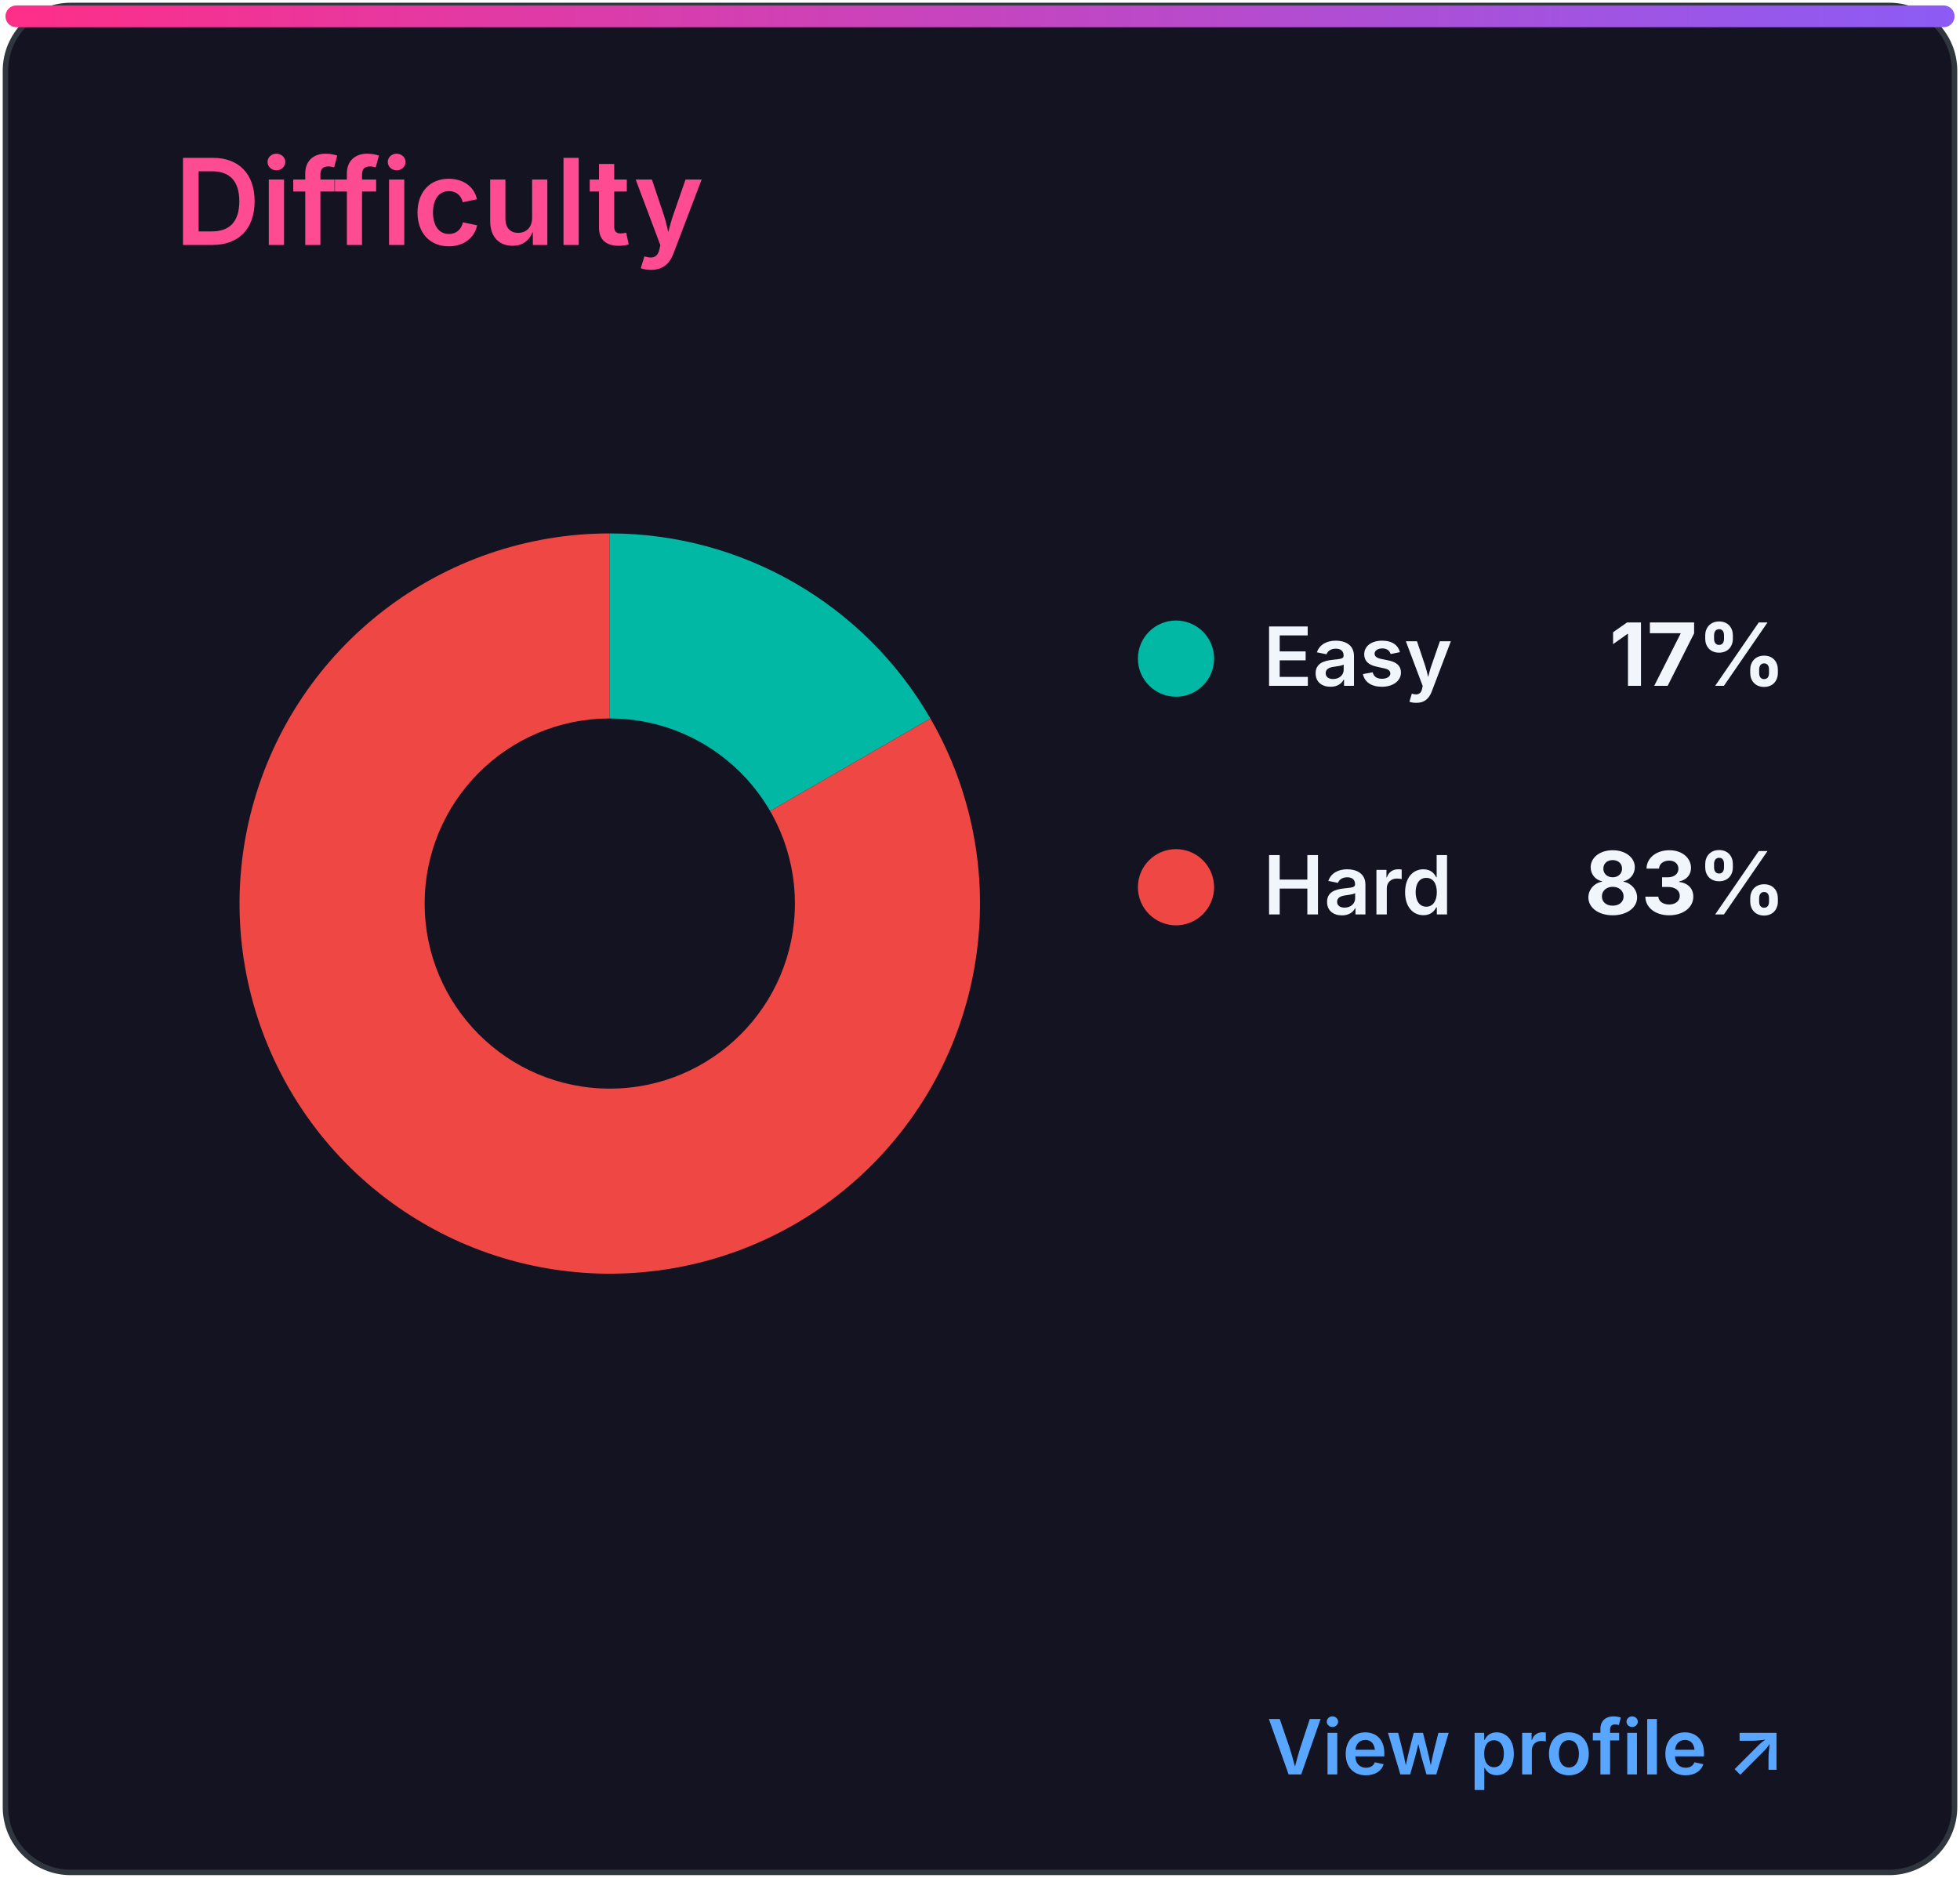
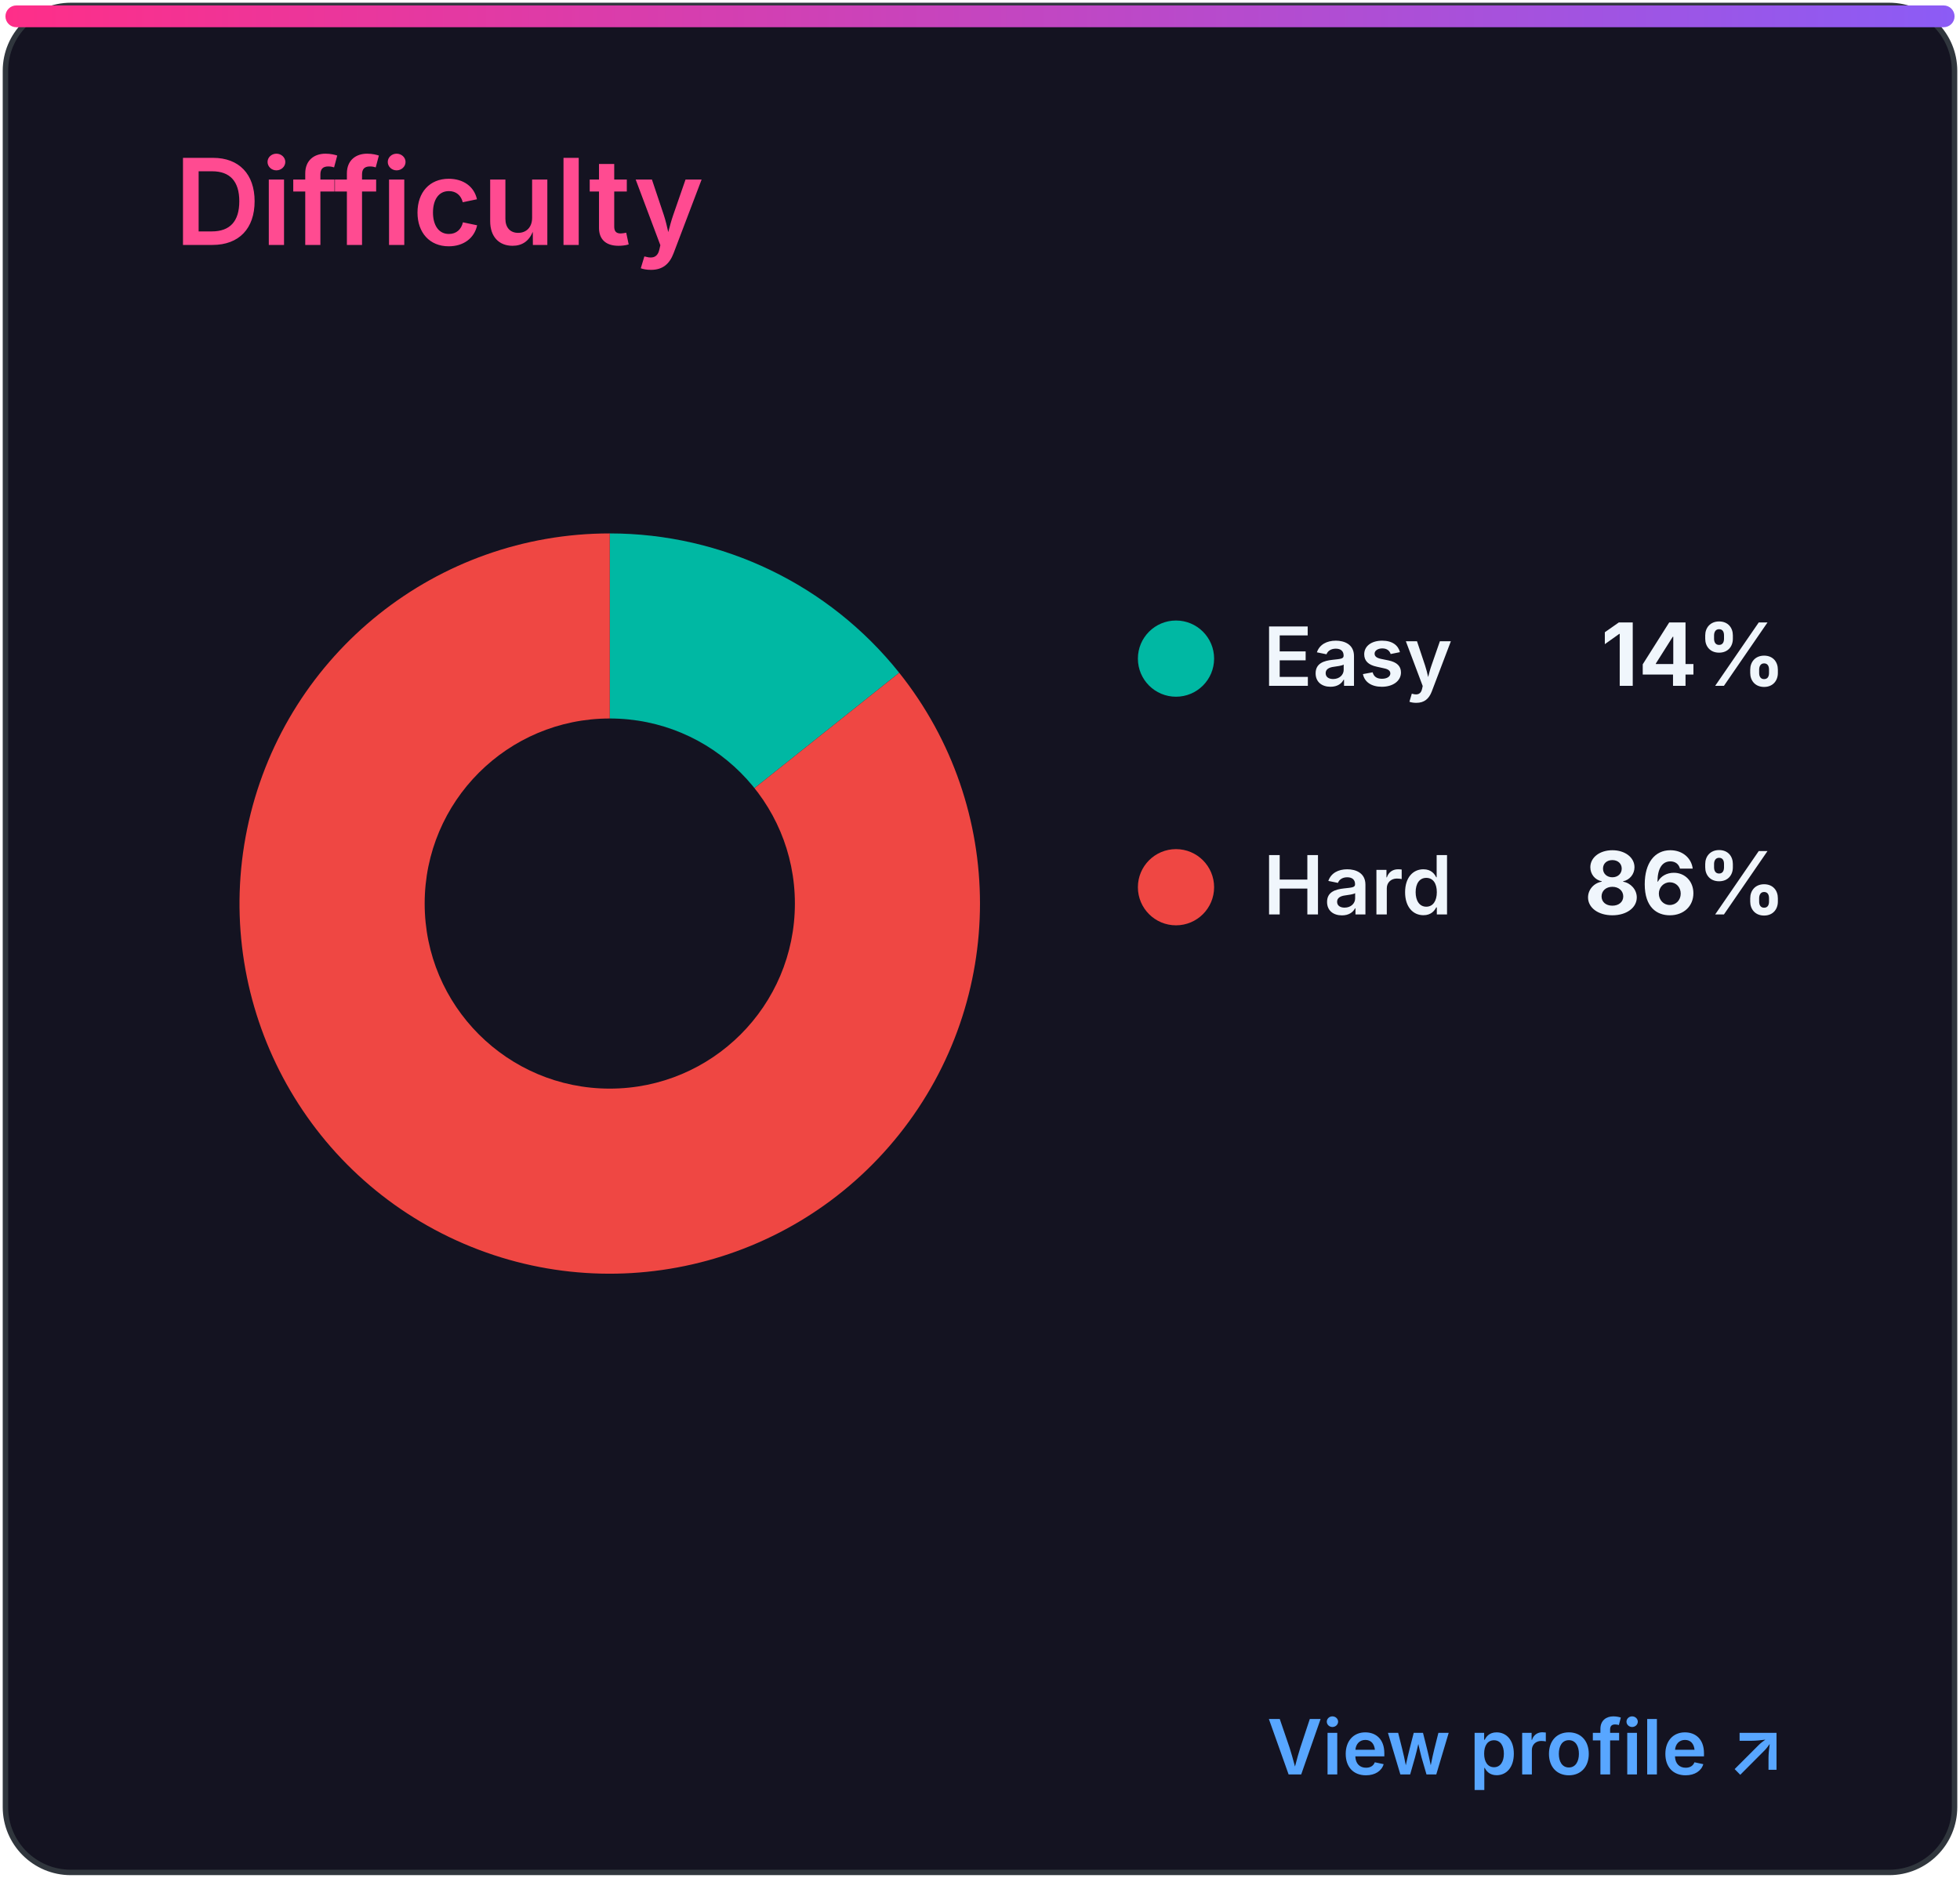
<svg xmlns="http://www.w3.org/2000/svg" width="360" height="345" viewBox="0 0 360 345" role="img" aria-labelledby="title desc">
  <defs>
    <linearGradient id="accent" x1="0" x2="1">
      <stop stop-color="#ff2e88" />
      <stop offset="1" stop-color="#8b5cf6" />
    </linearGradient>
    <clipPath id="bar">
      <rect x="32" y="82" width="296" height="8" rx="4" />
    </clipPath>
    <style>
.heading{font:600 22px -apple-system,BlinkMacSystemFont,'Segoe UI',sans-serif;fill:#ff4b91}
.eyebrow{font:600 10px -apple-system,BlinkMacSystemFont,'Segoe UI',sans-serif;letter-spacing:1.2px;fill:#8b949e}
.total{font:700 52px -apple-system,BlinkMacSystemFont,'Segoe UI',sans-serif;fill:#f0f6fc}
.metric{font:600 15px -apple-system,BlinkMacSystemFont,'Segoe UI',sans-serif;fill:#f0f6fc}
.count{font:700 16px -apple-system,BlinkMacSystemFont,'Segoe UI',sans-serif;fill:#f0f6fc}
.muted{font:500 13px -apple-system,BlinkMacSystemFont,'Segoe UI',sans-serif;fill:#8b949e}
.language{font:700 31px -apple-system,BlinkMacSystemFont,'Segoe UI',sans-serif;fill:#f0f6fc}
.link{font:600 14px -apple-system,BlinkMacSystemFont,'Segoe UI',sans-serif;fill:#58a6ff}
</style>
  </defs>
  <rect x="1" y="1" width="358" height="343" rx="12" fill="#141321" stroke="#30363d" />
  <rect x="1" y="1" width="358" height="4" rx="2" fill="url(#accent)" />
  <text x="32" y="45" class="heading">Difficulty</text>
-   <path d="M 112 166 L 112.00 98.00 A 68 68 0 0 1 170.89 132.00 Z" fill="#00b8a3" />
-   <path d="M 112 166 L 170.89 132.00 A 68 68 0 1 1 112.00 98.00 Z" fill="#ef4743" />
+   <path d="M 112 166 L 112.00 98.00 A 68 68 0 0 1 165.16 123.60 Z" fill="#00b8a3" />
+   <path d="M 112 166 L 165.16 123.60 A 68 68 0 1 1 112.00 98.00 Z" fill="#ef4743" />
  <circle cx="112" cy="166" r="34" fill="#141321" />
  <circle cx="216" cy="121" r="7" fill="#00b8a3" />
  <text x="232" y="126" class="metric">Easy</text>
-   <text x="328" y="126" class="count" text-anchor="end">17%</text>
+   <text x="328" y="126" class="count" text-anchor="end">14%</text>
  <circle cx="216" cy="163" r="7" fill="#ef4743" />
  <text x="232" y="168" class="metric">Hard</text>
-   <text x="328" y="168" class="count" text-anchor="end">83%</text>
+   <text x="328" y="168" class="count" text-anchor="end">86%</text>
  <text x="328" y="326" class="link" text-anchor="end">View profile ↗</text>
</svg>
